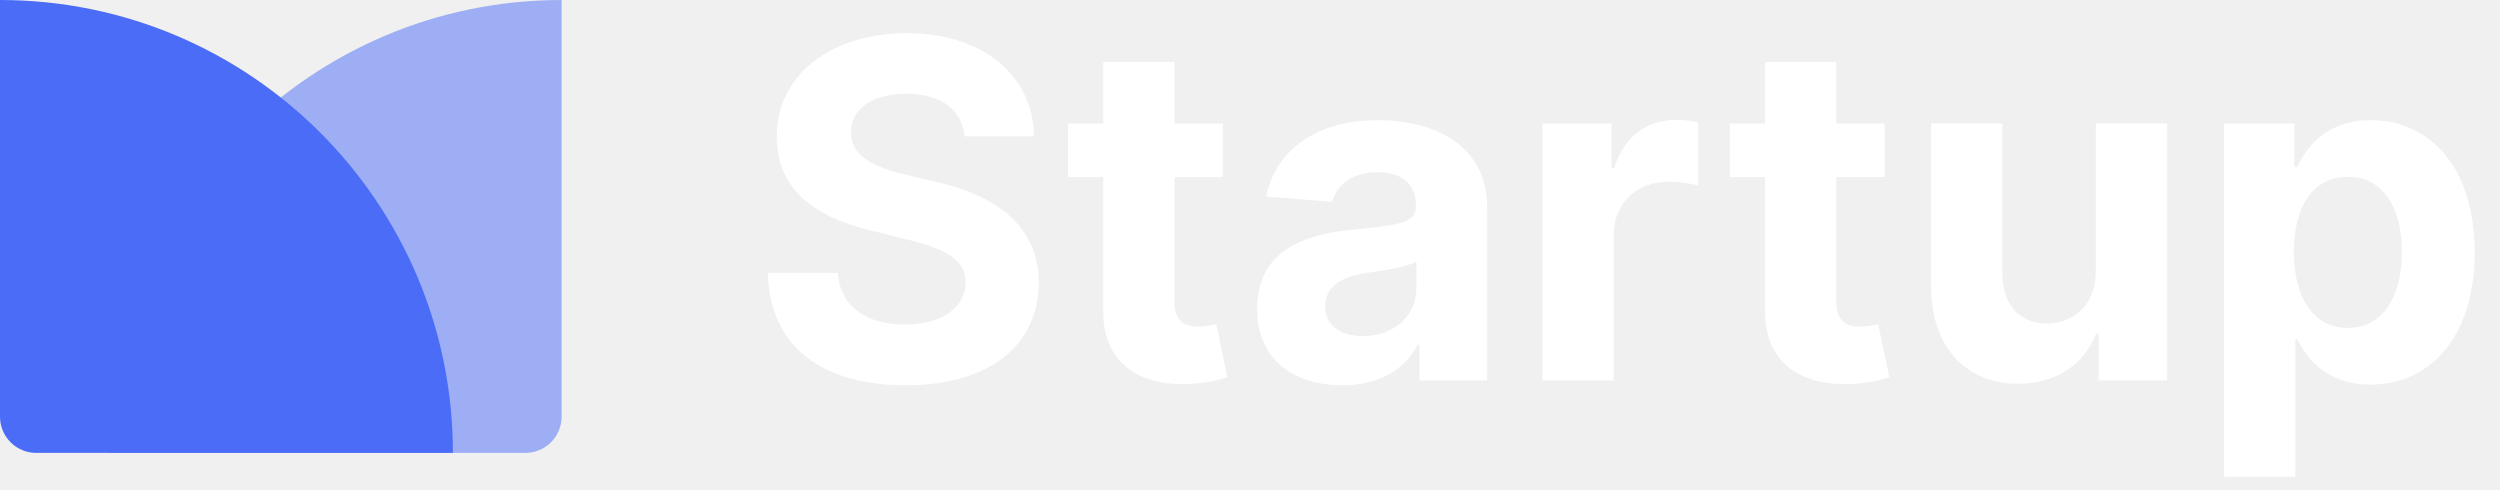
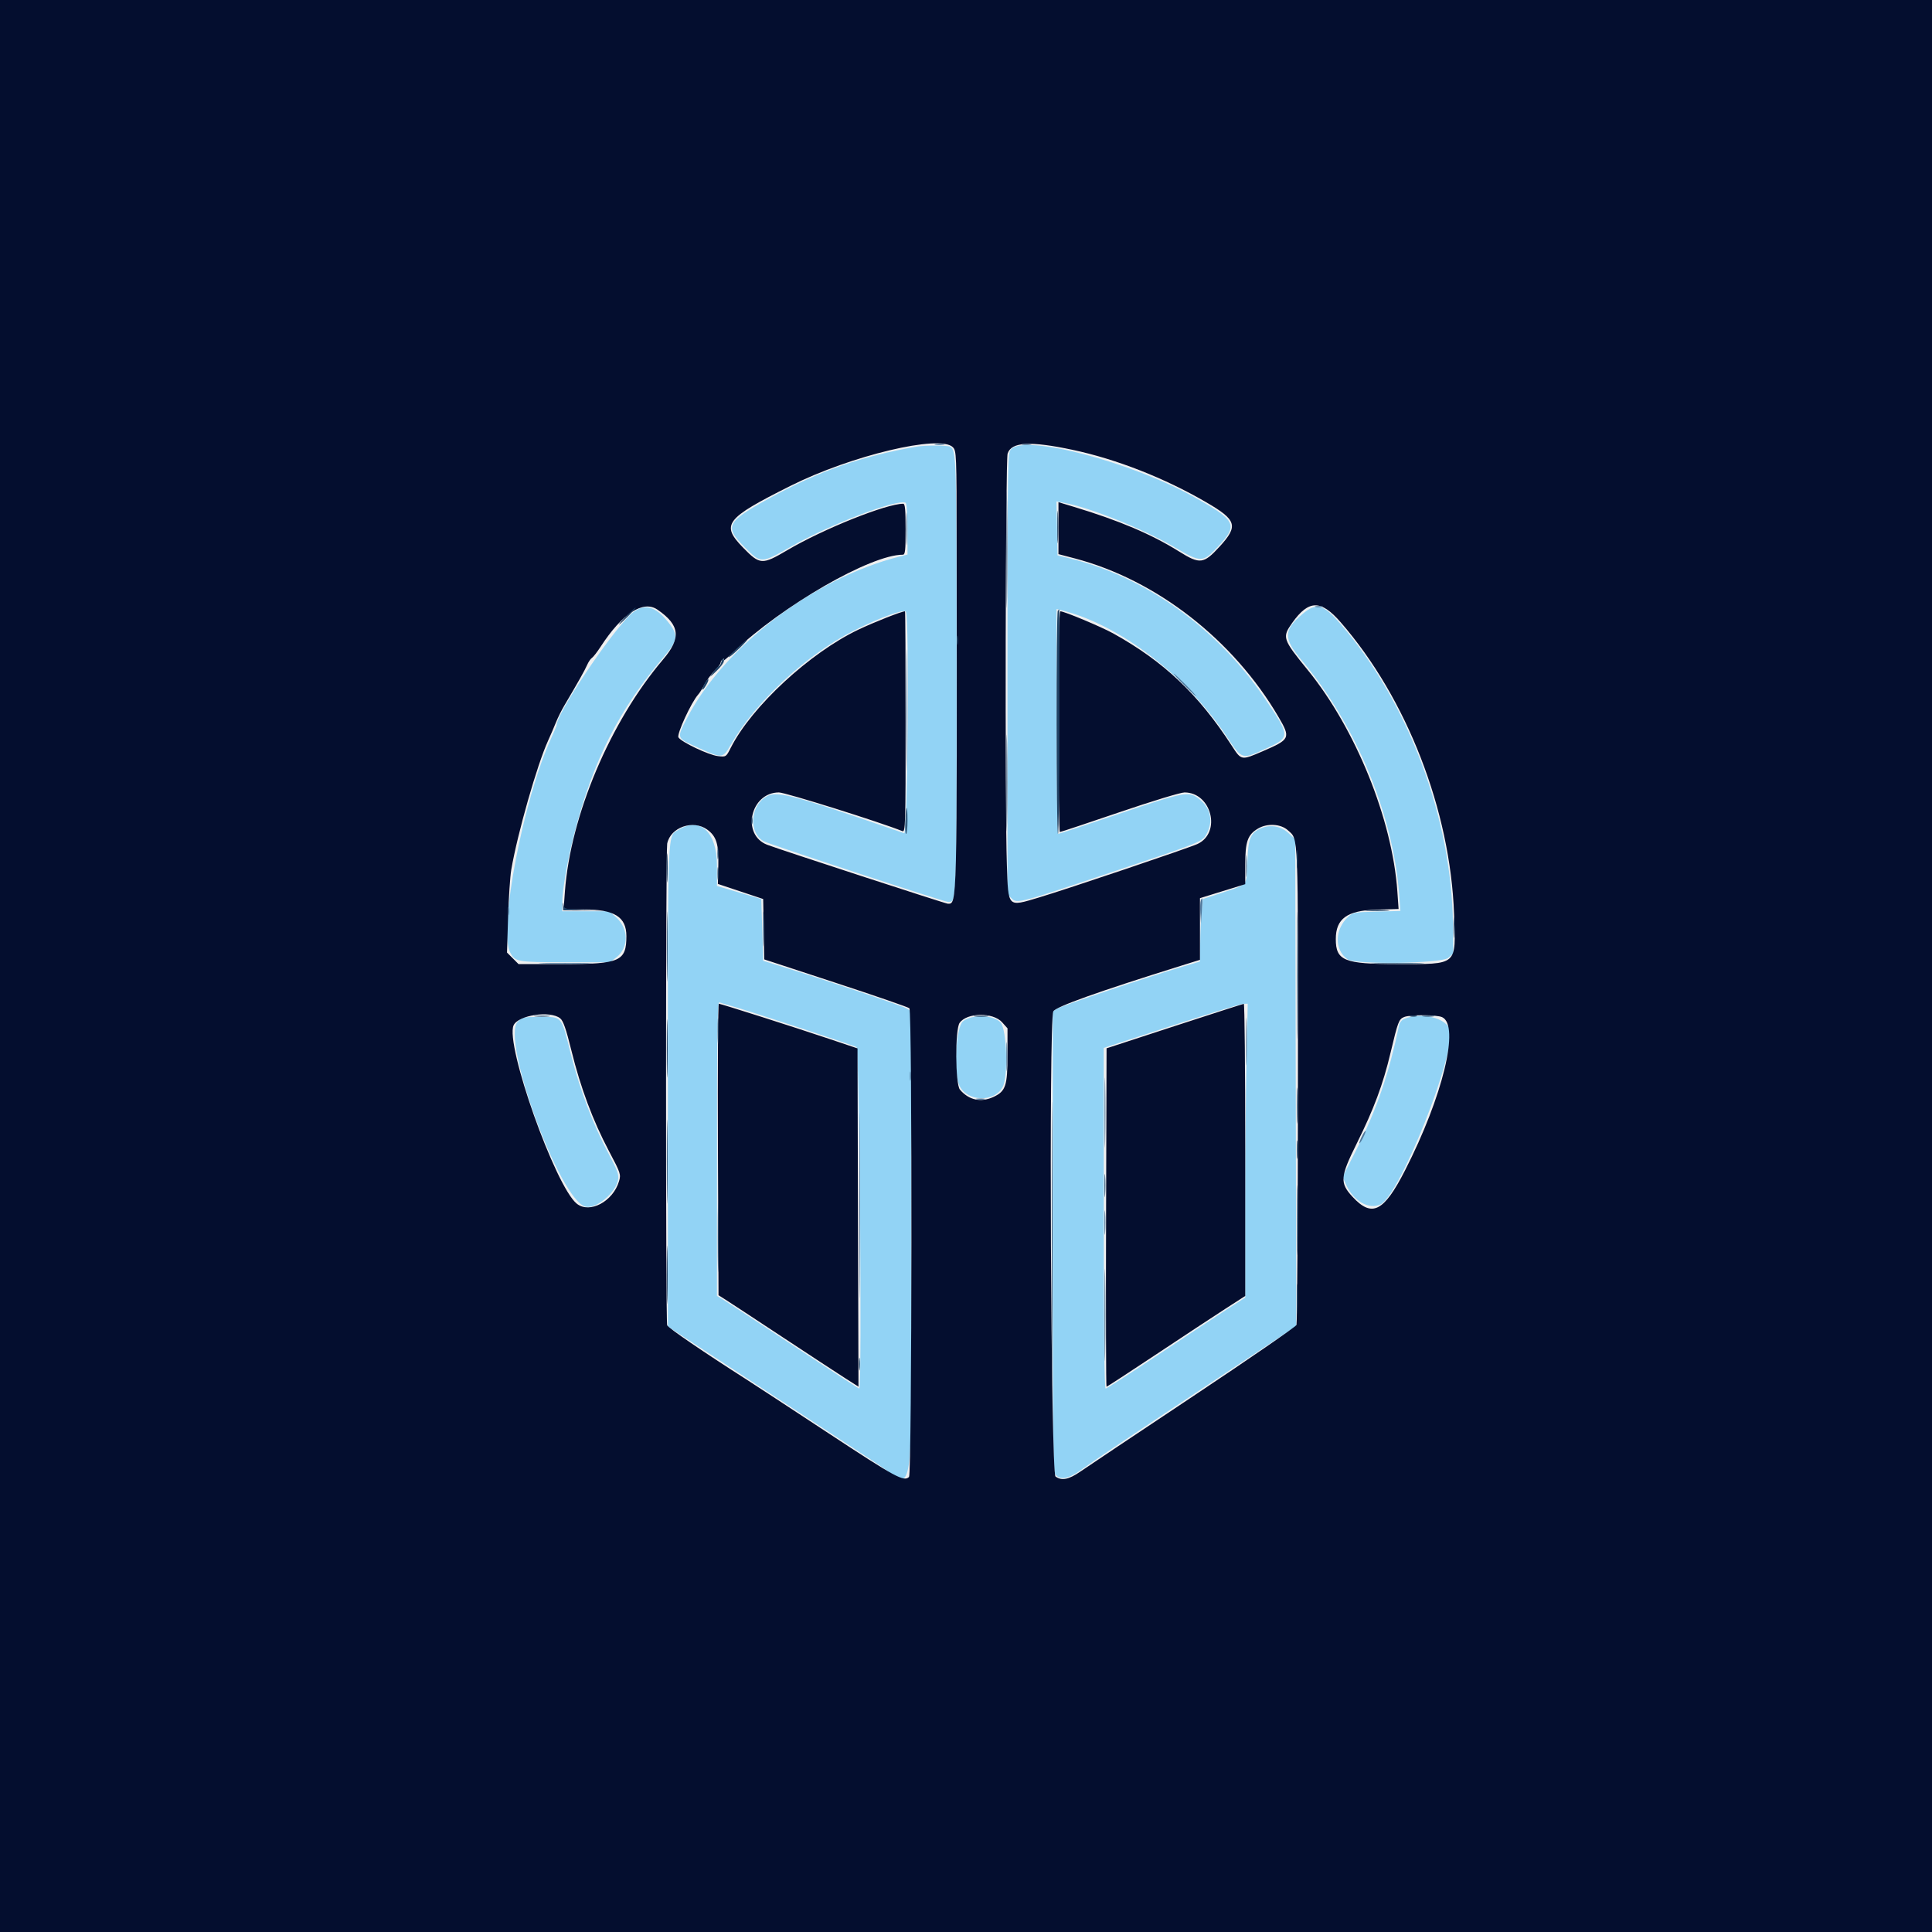
- <svg xmlns="http://www.w3.org/2000/svg" fill="none" height="27" viewBox="0 0 138 27" width="138">
-   <path d="m53.248 7.529h3.832c-.055-3.37-2.825-5.697-7.035-5.697-4.146 0-7.183 2.29-7.165 5.724-.009 2.788 1.957 4.386 5.152 5.152l2.059.517c2.059.498 3.204 1.089 3.213 2.364-.009 1.385-1.32 2.327-3.352 2.327-2.077 0-3.573-.96-3.702-2.853h-3.869c.102 4.09 3.028 6.205 7.617 6.205 4.616 0 7.331-2.207 7.34-5.669-.009-3.148-2.382-4.82-5.669-5.558l-1.699-.406c-1.643-.379-3.019-.988-2.991-2.345 0-1.219 1.08-2.114 3.038-2.114 1.911 0 3.084.868 3.232 2.354zm14.249-.711h-2.668v-3.398h-3.933v3.398h-1.939v2.955h1.939v7.386c-.018 2.779 1.874 4.155 4.727 4.035 1.016-.037 1.736-.24 2.133-.369l-.619-2.927c-.194.037-.609.129-.979.129-.785 0-1.329-.295-1.329-1.385v-6.869h2.668zm6.606 14.45c2.096 0 3.453-.914 4.146-2.234h.111v1.967h3.73v-9.565c0-3.379-2.862-4.801-6.02-4.801-3.398 0-5.632 1.625-6.177 4.21l3.638.295c.268-.942 1.108-1.634 2.521-1.634 1.339 0 2.105.674 2.105 1.837v.055c0 .914-.97 1.034-3.435 1.274-2.807.259-5.327 1.2-5.327 4.367 0 2.807 2.003 4.229 4.709 4.229zm1.126-2.715c-1.21 0-2.077-.563-2.077-1.643 0-1.108.914-1.653 2.299-1.847.859-.12 2.262-.323 2.733-.637v1.505c0 1.486-1.228 2.622-2.955 2.622zm9.912 2.447h3.933v-8.023c0-1.745 1.274-2.945 3.01-2.945.545 0 1.293.092 1.662.212v-3.49c-.351-.083-.84-.138-1.237-.138-1.588 0-2.89.923-3.407 2.678h-.148v-2.474h-3.813zm18.893-14.182h-2.668v-3.398h-3.934v3.398h-1.939v2.955h1.939v7.386c-.018 2.779 1.874 4.155 4.728 4.035 1.015-.037 1.735-.24 2.132-.369l-.618-2.927c-.194.037-.61.129-.979.129-.785 0-1.329-.295-1.329-1.385v-6.869h2.668zm11.656 8.143c.01 1.902-1.292 2.899-2.705 2.899-1.486 0-2.447-1.043-2.456-2.715v-8.328h-3.933v9.03c.009 3.315 1.948 5.337 4.801 5.337 2.133 0 3.666-1.099 4.303-2.761h.147v2.576h3.777v-14.182h-3.934zm7.08 11.357h3.933v-7.59h.12c.545 1.182 1.736 2.502 4.026 2.502 3.231 0 5.752-2.558 5.752-7.303 0-4.875-2.632-7.294-5.743-7.294-2.373 0-3.509 1.413-4.035 2.567h-.175v-2.382h-3.878zm3.85-12.409c0-2.53 1.071-4.146 2.982-4.146 1.948 0 2.982 1.69 2.982 4.146 0 2.474-1.052 4.192-2.982 4.192-1.893 0-2.982-1.662-2.982-4.192z" fill="#fff" />
-   <g fill="#4a6cf7">
-     <path d="m0 0c13.807 0 25 11.193 25 25h-23c-1.105 0-2-.895-2-2z" />
-     <path d="m6 25c0-13.807 11.193-25 25-25v23c0 1.105-.895 2-2 2z" opacity=".5" />
+ <svg xmlns="http://www.w3.org/2000/svg" id="svg" version="1.1" width="400" height="400" viewBox="0, 0, 400,400">
+   <g id="svgg">
+     <path id="path0" d="M189.844 92.462 C 178.444 94.430,169.581 97.531,159.378 103.123 C 150.325 108.085,149.870 108.989,154.230 113.349 C 157.584 116.703,157.540 116.704,163.903 113.087 C 172.007 108.480,185.985 103.165,187.514 104.110 C 187.725 104.241,187.891 106.640,187.891 109.578 L 187.891 114.814 186.230 115.231 C 168.534 119.685,149.843 133.913,142.210 148.739 C 140.090 152.855,140.059 152.756,144.043 154.572 C 149.636 157.121,149.620 157.122,151.354 154.102 C 156.395 145.322,167.022 135.474,176.734 130.583 C 182.104 127.878,187.173 126.036,187.561 126.647 C 188.295 127.805,187.949 172.767,187.207 172.512 C 162.635 164.060,160.579 163.543,158.225 165.219 C 155.214 167.363,155.160 172.590,158.132 174.181 C 159.266 174.788,195.506 186.719,196.215 186.719 C 198.105 186.719,198.047 188.215,198.047 139.731 C 198.047 94.125,198.025 93.359,196.719 92.486 C 196.270 92.187,191.536 92.170,189.844 92.462 M209.375 92.969 C 208.603 93.741,208.594 94.271,208.594 139.453 L 208.594 185.156 209.412 185.974 C 210.566 187.128,210.714 187.090,230.078 180.600 C 249.172 174.200,248.961 174.286,249.861 172.552 C 251.240 169.896,250.613 167.211,248.180 165.356 C 246.089 163.761,245.282 163.916,231.664 168.511 C 224.910 170.791,219.241 172.656,219.067 172.656 C 218.893 172.656,218.750 162.178,218.750 149.372 L 218.750 126.087 219.824 126.354 C 231.750 129.319,245.489 139.790,253.846 152.283 C 257.309 157.460,256.936 157.355,262.598 154.740 C 267.157 152.634,267.129 152.317,261.681 144.336 C 251.934 130.055,237.235 119.518,221.680 115.661 L 218.945 114.983 218.837 109.399 L 218.728 103.815 220.204 104.077 C 225.604 105.037,236.898 109.578,243.301 113.364 C 248.636 116.519,249.050 116.510,252.172 113.166 C 256.390 108.647,255.998 107.830,247.266 102.937 C 234.339 95.694,212.417 89.927,209.375 92.969 M130.542 127.246 C 126.221 131.318,115.234 147.761,115.234 150.155 C 115.234 150.284,114.731 151.488,114.116 152.831 C 108.356 165.414,103.173 192.448,105.616 197.172 C 106.635 199.144,107.054 199.219,117.027 199.219 L 126.293 199.219 127.588 198.232 C 130.229 196.217,130.197 192.230,127.521 189.880 L 126.145 188.672 121.275 188.672 L 116.406 188.672 116.409 187.012 C 116.412 184.248,117.454 178.236,118.918 172.532 C 122.786 157.460,128.202 146.802,137.575 135.818 C 140.490 132.401,140.534 131.359,137.891 128.271 C 135.325 125.275,132.981 124.948,130.542 127.246 M269.588 127.190 C 265.686 130.530,265.680 132.189,269.554 136.769 C 280.605 149.836,288.411 168.565,289.666 185.026 L 289.939 188.606 285.039 188.737 C 280.441 188.859,280.074 188.927,279.095 189.844 C 276.293 192.465,276.243 196.684,278.991 198.609 C 280.612 199.745,298.465 199.494,299.834 198.316 L 300.883 197.414 300.815 191.383 C 300.569 169.421,291.552 145.331,277.541 129.199 C 273.910 125.019,272.531 124.671,269.588 127.190 M140.530 171.779 C 138.153 173.253,138.281 170.229,138.281 224.781 L 138.281 274.640 145.801 279.568 C 149.937 282.279,158.682 288.007,165.234 292.297 C 171.787 296.587,179.239 301.481,181.795 303.174 C 189.523 308.290,188.696 313.871,188.654 256.926 L 188.620 209.359 187.767 208.819 C 186.959 208.308,170.974 202.933,162.109 200.193 L 158.008 198.925 157.813 192.533 L 157.617 186.141 153.027 184.785 L 148.438 183.429 148.432 179.117 C 148.423 172.273,144.944 169.042,140.530 171.779 M261.133 171.466 C 258.926 172.379,258.407 173.610,258.270 178.253 C 258.116 183.455,258.420 183.063,253.210 184.770 L 249.023 186.142 248.779 188.872 C 248.645 190.373,248.513 193.284,248.486 195.341 L 248.438 199.079 244.824 200.145 C 238.168 202.108,219.737 208.275,218.848 208.837 L 217.969 209.393 217.969 256.966 C 217.969 296.433,218.059 304.662,218.499 305.264 C 219.398 306.493,221.260 306.179,223.749 304.378 C 226.517 302.376,233.798 297.491,253.227 284.602 L 268.368 274.557 268.266 224.163 L 268.164 173.768 266.705 172.431 C 265.190 171.043,263.052 170.673,261.133 171.466 M151.758 208.370 C 155.688 209.483,176.719 216.409,177.344 216.796 C 177.946 217.169,178.504 287.500,177.906 287.500 C 177.774 287.500,171.749 283.583,164.517 278.795 C 157.284 274.008,150.708 269.687,149.902 269.193 L 148.438 268.296 148.438 237.817 C 148.438 213.596,148.538 207.376,148.926 207.522 C 149.194 207.624,150.469 208.005,151.758 208.370 M258.071 219.595 C 257.929 226.075,257.813 239.764,257.813 250.014 L 257.813 268.651 254.004 271.109 C 251.909 272.460,245.494 276.701,239.749 280.533 C 234.003 284.365,229.125 287.500,228.909 287.500 C 228.648 287.500,228.516 275.644,228.516 252.229 L 228.516 216.958 242.480 212.406 C 250.161 209.902,256.869 207.844,257.387 207.833 L 258.329 207.813 258.071 219.595 M107.209 211.506 C 103.656 215.059,115.879 248.482,121.223 249.823 C 123.378 250.364,127.452 247.017,127.965 244.285 C 128.167 243.210,127.843 242.311,126.029 238.915 C 122.789 232.847,120.037 225.600,118.199 218.297 C 116.155 210.177,116.458 210.547,111.848 210.547 C 108.461 210.547,108.091 210.623,107.209 211.506 M199.338 211.489 C 197.905 212.722,197.414 222.182,198.649 224.783 C 200.237 228.131,205.923 228.276,207.611 225.013 C 208.748 222.814,208.446 213.239,207.192 211.749 C 205.799 210.093,201.141 209.939,199.338 211.489 M290.734 210.945 C 290.257 211.137,289.783 211.697,289.680 212.190 C 287.570 222.282,285.088 229.556,280.957 237.757 L 277.974 243.678 278.710 245.310 C 280.239 248.701,283.465 250.519,285.848 249.332 C 289.839 247.345,301.407 218.253,300.183 213.281 C 299.566 210.778,294.353 209.489,290.734 210.945 " stroke="none" fill="#92d3f5" fill-rule="evenodd" />
+     <path id="path1" d="M0.000 200.000 L 0.000 400.000 200.000 400.000 L 400.000 400.000 400.000 200.000 L 400.000 0.000 200.000 0.000 L 0.000 0.000 0.000 200.000 M197.266 92.578 C 198.025 93.337,198.047 93.894,198.067 112.402 C 198.147 188.148,198.172 187.109,196.244 187.109 C 195.795 187.109,161.681 175.976,158.863 174.910 C 153.408 172.846,155.348 164.069,161.261 164.064 C 162.605 164.063,182.234 170.213,186.816 172.072 C 187.463 172.334,187.500 171.104,187.500 149.456 C 187.500 136.865,187.443 126.563,187.373 126.563 C 186.689 126.563,180.999 128.803,177.734 130.357 C 167.643 135.162,155.627 146.280,151.303 154.814 C 150.332 156.731,150.325 156.735,148.658 156.547 C 146.725 156.329,141.033 153.632,140.463 152.664 C 140.078 152.008,143.102 145.436,144.531 143.825 C 144.854 143.461,145.381 142.639,145.703 141.998 C 146.285 140.839,147.225 139.583,148.535 138.214 C 148.911 137.821,149.219 137.335,149.219 137.132 C 149.219 136.930,149.422 136.639,149.670 136.486 C 149.973 136.299,150.014 136.381,149.794 136.735 C 149.615 137.026,150.511 136.275,151.785 135.066 C 162.048 125.332,180.270 114.844,186.919 114.844 C 187.405 114.844,187.500 113.979,187.500 109.570 C 187.500 105.567,187.380 104.297,187.004 104.297 C 183.469 104.297,170.471 109.506,162.971 113.929 C 157.793 116.983,157.328 116.956,153.868 113.406 C 149.189 108.605,150.141 107.360,163.654 100.592 C 176.210 94.303,194.605 89.918,197.266 92.578 M222.077 93.134 C 231.148 95.061,241.096 98.964,249.725 103.981 C 256.071 107.670,256.435 108.881,252.490 113.189 C 249.203 116.778,248.421 116.872,244.131 114.191 C 238.413 110.618,231.738 107.782,222.363 104.945 L 219.141 103.970 219.141 109.347 L 219.141 114.725 222.559 115.623 C 239.387 120.041,255.350 132.464,264.680 148.402 C 267.260 152.809,267.139 153.076,261.442 155.534 C 256.961 157.467,257.022 157.478,255.026 154.399 C 248.103 143.718,240.976 136.967,230.469 131.139 C 228.004 129.772,220.338 126.563,219.537 126.563 C 219.273 126.563,219.141 134.211,219.141 149.414 C 219.141 161.982,219.272 172.265,219.434 172.263 C 219.595 172.262,225.144 170.416,231.766 168.162 C 238.492 165.872,244.440 164.063,245.243 164.064 C 250.825 164.070,252.928 172.378,247.943 174.732 C 246.253 175.530,220.931 184.079,215.125 185.811 C 208.533 187.778,208.774 188.024,208.462 179.031 C 208.049 167.140,208.179 95.248,208.615 93.902 C 209.397 91.490,213.293 91.267,222.077 93.134 M136.109 126.212 C 140.779 129.422,141.084 132.069,137.296 136.523 C 126.339 149.406,118.116 168.850,116.959 184.608 L 116.690 188.281 120.857 188.281 C 127.203 188.281,129.688 189.834,129.688 193.799 C 129.688 199.023,128.380 199.606,116.669 199.608 L 107.362 199.609 106.166 198.413 L 104.970 197.217 105.193 189.917 C 105.316 185.902,105.611 181.475,105.849 180.078 C 107.124 172.601,111.217 158.261,113.486 153.320 C 113.979 152.246,114.698 150.576,115.083 149.609 C 115.468 148.643,116.251 147.061,116.823 146.094 C 119.712 141.206,121.089 138.758,121.548 137.695 C 121.826 137.051,122.278 136.383,122.551 136.211 C 122.824 136.039,123.644 134.984,124.371 133.867 C 128.838 127.010,133.163 124.189,136.109 126.212 M277.550 128.809 C 291.250 144.535,300.291 167.801,301.052 189.291 C 301.433 200.039,301.926 199.608,289.258 199.602 C 278.278 199.597,276.563 198.898,276.563 194.429 C 276.563 190.207,278.877 188.519,284.918 188.336 L 289.562 188.196 289.305 184.535 C 288.257 169.623,280.678 150.906,270.755 138.722 C 265.534 132.311,265.414 131.946,267.546 128.952 C 270.958 124.160,273.468 124.124,277.550 128.809 M146.431 171.762 C 148.323 173.148,148.824 174.751,148.724 179.091 L 148.633 183.008 153.320 184.570 L 158.008 186.133 158.121 192.383 L 158.234 198.633 173.061 203.495 C 181.216 206.169,188.064 208.533,188.280 208.749 C 188.891 209.360,188.815 305.169,188.203 305.781 C 187.155 306.830,185.455 305.909,171.589 296.777 C 163.678 291.567,155.980 286.522,154.481 285.566 C 145.646 279.925,138.338 274.930,138.130 274.388 C 137.815 273.567,137.818 176.240,138.134 174.664 C 138.812 171.272,143.517 169.627,146.431 171.762 M266.665 171.917 C 268.854 173.935,268.752 171.336,268.723 224.499 C 268.707 251.523,268.573 273.940,268.425 274.316 C 268.276 274.692,258.664 281.318,247.065 289.041 C 235.466 296.764,224.948 303.795,223.691 304.666 C 221.283 306.335,219.808 306.629,218.532 305.696 C 217.572 304.994,217.127 211.250,218.075 209.387 C 218.554 208.446,227.393 205.289,244.434 199.973 L 248.438 198.724 248.438 192.339 L 248.438 185.955 253.125 184.506 L 257.813 183.058 257.813 178.990 C 257.813 174.219,258.309 172.822,260.460 171.541 C 262.384 170.395,265.200 170.566,266.665 171.917 M148.642 237.988 L 148.764 268.164 150.261 269.113 C 151.084 269.635,156.328 273.080,161.914 276.770 C 167.500 280.460,173.346 284.292,174.904 285.287 L 177.739 287.096 177.639 252.078 L 177.539 217.061 171.875 215.155 C 164.680 212.735,149.228 207.813,148.826 207.813 C 148.658 207.813,148.575 221.392,148.642 237.988 M243.164 212.452 L 229.102 217.045 229.002 252.077 C 228.947 271.345,228.989 287.109,229.096 287.109 C 229.203 287.109,233.853 284.077,239.428 280.371 C 245.004 276.665,251.421 272.436,253.689 270.973 L 257.813 268.314 257.813 238.063 C 257.813 221.425,257.681 207.823,257.520 207.836 C 257.358 207.849,250.898 209.926,243.164 212.452 M115.988 210.840 C 116.620 211.354,117.199 213.025,118.323 217.578 C 120.199 225.181,122.752 232.015,126.042 238.245 C 128.523 242.942,128.588 243.139,128.151 244.599 C 126.904 248.762,122.095 251.320,119.442 249.232 C 115.006 245.743,104.536 216.224,106.334 212.277 C 107.295 210.168,113.945 209.178,115.988 210.840 M207.468 211.643 L 208.594 212.903 208.592 218.463 C 208.591 224.777,208.216 225.911,205.749 227.082 C 203.127 228.326,200.597 227.790,198.743 225.598 C 197.777 224.455,197.721 213.140,198.675 211.778 C 200.179 209.630,205.595 209.546,207.468 211.643 M298.572 210.590 C 302.294 212.286,298.742 226.974,290.899 242.312 C 286.498 250.920,284.062 252.147,280.028 247.789 C 277.358 244.904,277.453 243.681,280.882 236.783 C 284.428 229.648,286.346 224.503,287.899 217.956 C 289.436 211.480,289.618 211.003,290.719 210.560 C 291.978 210.054,297.442 210.075,298.572 210.590 " stroke="none" fill="#040e2f" fill-rule="evenodd" />
+     <path id="path2" d="M193.652 92.073 C 194.136 92.166,194.927 92.166,195.410 92.073 C 195.894 91.979,195.498 91.903,194.531 91.903 C 193.564 91.903,193.169 91.979,193.652 92.073 M211.621 92.073 C 212.104 92.166,212.896 92.166,213.379 92.073 C 213.862 91.979,213.467 91.903,212.500 91.903 C 211.533 91.903,211.138 91.979,211.621 92.073 M187.654 109.570 C 187.655 112.578,187.716 113.757,187.790 112.190 C 187.865 110.623,187.864 108.162,187.789 106.721 C 187.714 105.280,187.654 106.563,187.654 109.570 M272.363 125.660 C 272.739 125.758,273.354 125.758,273.730 125.660 C 274.106 125.562,273.799 125.481,273.047 125.481 C 272.295 125.481,271.987 125.562,272.363 125.660 M187.682 147.070 C 187.682 158.242,187.732 162.756,187.793 157.102 C 187.854 151.447,187.854 142.306,187.793 136.789 C 187.732 131.272,187.682 135.898,187.682 147.070 M245.117 141.797 C 246.393 143.086,247.524 144.141,247.632 144.141 C 247.739 144.141,246.783 143.086,245.508 141.797 C 244.232 140.508,243.101 139.453,242.993 139.453 C 242.886 139.453,243.842 140.508,245.117 141.797 M257.953 179.297 C 257.953 181.338,258.019 182.173,258.100 181.152 C 258.180 180.132,258.180 178.462,258.100 177.441 C 258.019 176.421,257.953 177.256,257.953 179.297 M248.598 186.472 C 248.485 186.767,248.450 187.953,248.519 189.109 L 248.646 191.211 248.835 188.573 C 249.025 185.919,248.976 185.488,248.598 186.472 M157.969 192.383 C 157.969 195.605,158.030 196.872,158.103 195.197 C 158.177 193.522,158.176 190.885,158.102 189.338 C 158.028 187.790,157.968 189.160,157.969 192.383 M105.169 188.672 C 105.169 189.424,105.249 189.731,105.347 189.355 C 105.446 188.979,105.446 188.364,105.347 187.988 C 105.249 187.612,105.169 187.920,105.169 188.672 M300.920 191.992 C 300.919 193.926,300.985 194.766,301.067 193.859 C 301.149 192.953,301.150 191.371,301.069 190.344 C 300.988 189.317,300.921 190.059,300.920 191.992 M112.620 199.511 C 115.156 199.579,119.199 199.579,121.604 199.510 C 124.009 199.442,121.934 199.386,116.992 199.386 C 112.051 199.387,110.083 199.443,112.620 199.511 M257.977 215.625 C 257.977 220.029,258.034 221.831,258.104 219.629 C 258.173 217.427,258.173 213.823,258.104 211.621 C 258.034 209.419,257.977 211.221,257.977 215.625 M208.354 218.750 C 208.354 221.436,208.416 222.534,208.492 221.191 C 208.569 219.849,208.569 217.651,208.492 216.309 C 208.416 214.966,208.354 216.064,208.354 218.750 M177.920 249.609 C 177.920 266.689,177.969 273.677,178.027 265.137 C 178.086 256.597,178.086 242.622,178.027 234.082 C 177.969 225.542,177.920 232.529,177.920 249.609 M228.689 230.273 C 228.689 236.719,228.742 239.410,228.808 236.255 C 228.873 233.099,228.873 227.826,228.808 224.536 C 228.743 221.246,228.689 223.828,228.689 230.273 M188.380 222.852 C 188.384 223.711,188.464 224.017,188.558 223.531 C 188.651 223.045,188.647 222.342,188.550 221.968 C 188.452 221.595,188.375 221.992,188.380 222.852 M202.251 227.620 C 202.737 227.713,203.440 227.710,203.813 227.612 C 204.187 227.514,203.789 227.438,202.930 227.442 C 202.070 227.447,201.765 227.527,202.251 227.620 M281.912 235.356 C 281.555 236.106,281.343 236.719,281.442 236.719 C 281.709 236.719,282.895 234.327,282.716 234.148 C 282.631 234.064,282.270 234.607,281.912 235.356 M228.660 253.125 C 228.660 255.381,228.725 256.304,228.804 255.176 C 228.883 254.048,228.883 252.202,228.804 251.074 C 228.725 249.946,228.660 250.869,228.660 253.125 " stroke="none" fill="#50799d" fill-rule="evenodd" />
+     <path id="path3" d="M187.434 169.923 C 187.363 171.427,187.437 172.658,187.598 172.657 C 187.759 172.657,187.891 171.426,187.891 169.922 C 187.891 166.390,187.602 166.391,187.434 169.923 M268.542 201.953 C 268.542 213.662,268.591 218.452,268.652 212.598 C 268.713 206.743,268.713 197.163,268.652 191.309 C 268.591 185.454,268.542 190.244,268.542 201.953 M138.064 195.898 C 138.064 202.344,138.117 205.035,138.183 201.880 C 138.248 198.724,138.248 193.451,138.183 190.161 C 138.118 186.871,138.064 189.453,138.064 195.898 M284.885 199.511 C 287.422 199.579,291.465 199.579,293.870 199.510 C 296.275 199.442,294.199 199.386,289.258 199.386 C 284.316 199.387,282.349 199.443,284.885 199.511 M110.831 210.438 C 111.525 210.524,112.755 210.526,113.566 210.441 C 114.376 210.357,113.809 210.286,112.305 210.284 C 110.801 210.283,110.138 210.352,110.831 210.438 M294.629 210.436 C 295.220 210.526,296.187 210.526,296.777 210.436 C 297.368 210.347,296.885 210.273,295.703 210.273 C 294.521 210.273,294.038 210.347,294.629 210.436 M138.067 240.430 C 138.067 248.164,138.119 251.383,138.183 247.584 C 138.247 243.784,138.247 237.456,138.183 233.521 C 138.119 229.587,138.067 232.695,138.067 240.430 M268.532 252.539 C 268.532 258.984,268.586 261.676,268.651 258.520 C 268.717 255.365,268.717 250.091,268.652 246.801 C 268.586 243.512,268.533 246.094,268.532 252.539 M228.658 245.508 C 228.659 247.656,228.725 248.485,228.804 247.350 C 228.883 246.215,228.882 244.457,228.802 243.444 C 228.722 242.431,228.657 243.359,228.658 245.508 M228.693 272.266 C 228.693 280.752,228.745 284.224,228.808 279.980 C 228.871 275.737,228.871 268.794,228.808 264.551 C 228.745 260.308,228.693 263.779,228.693 272.266 M177.851 282.422 C 177.851 283.604,177.925 284.087,178.014 283.496 C 178.104 282.905,178.104 281.938,178.014 281.348 C 177.925 280.757,177.851 281.240,177.851 282.422 " stroke="none" fill="#365e80" fill-rule="evenodd" />
+     <path id="path4" d="M208.384 113.867 C 208.384 124.609,208.435 128.948,208.496 123.508 C 208.557 118.068,208.557 109.279,208.496 103.977 C 208.434 98.674,208.384 103.125,208.384 113.867 M218.904 109.180 C 218.905 112.188,218.966 113.366,219.040 111.799 C 219.115 110.232,219.114 107.771,219.039 106.331 C 218.964 104.890,218.904 106.172,218.904 109.180 M129.688 127.539 C 128.739 128.506,128.050 129.297,128.158 129.297 C 128.265 129.297,129.129 128.506,130.078 127.539 C 131.027 126.572,131.715 125.781,131.608 125.781 C 131.501 125.781,130.636 126.572,129.688 127.539 M219.010 126.432 C 218.649 126.794,218.681 172.656,219.043 172.656 C 219.204 172.656,219.336 162.197,219.336 149.414 C 219.336 136.631,219.321 126.172,219.303 126.172 C 219.285 126.172,219.154 126.289,219.010 126.432 M198.145 132.617 C 198.150 133.477,198.230 133.782,198.323 133.296 C 198.417 132.810,198.413 132.107,198.315 131.734 C 198.217 131.360,198.141 131.758,198.145 132.617 M152.344 134.455 C 151.162 135.557,150.547 136.268,150.977 136.034 C 151.728 135.625,155.032 132.406,154.669 132.437 C 154.572 132.445,153.525 133.353,152.344 134.455 M149.332 137.109 C 149.220 137.539,149.005 137.891,148.856 137.891 C 148.707 137.891,148.175 138.462,147.674 139.160 C 146.784 140.400,146.799 140.396,148.316 138.949 C 149.171 138.135,149.870 137.212,149.870 136.898 C 149.870 136.079,149.571 136.196,149.332 137.109 M145.805 141.674 C 145.134 143.119,145.405 143.189,146.234 141.785 C 146.611 141.147,146.777 140.626,146.604 140.628 C 146.431 140.630,146.071 141.100,145.805 141.674 M208.382 162.109 C 208.382 171.025,208.433 174.673,208.496 170.215 C 208.558 165.757,208.558 158.462,208.496 154.004 C 208.433 149.546,208.382 153.193,208.382 162.109 M155.559 169.922 C 155.559 170.674,155.640 170.981,155.738 170.605 C 155.836 170.229,155.836 169.614,155.738 169.238 C 155.640 168.862,155.559 169.170,155.559 169.922 M138.041 179.688 C 138.041 182.373,138.104 183.472,138.180 182.129 C 138.256 180.786,138.256 178.589,138.180 177.246 C 138.104 175.903,138.041 177.002,138.041 179.688 M148.549 176.758 C 148.552 177.832,148.628 178.225,148.718 177.631 C 148.808 177.038,148.805 176.159,148.712 175.678 C 148.620 175.198,148.546 175.684,148.549 176.758 M268.493 177.930 C 268.495 179.648,268.563 180.303,268.646 179.384 C 268.728 178.465,268.727 177.059,268.643 176.259 C 268.559 175.459,268.492 176.211,268.493 177.930 M148.555 180.859 C 148.555 182.041,148.628 182.524,148.717 181.934 C 148.807 181.343,148.807 180.376,148.717 179.785 C 148.628 179.194,148.555 179.678,148.555 180.859 M116.538 187.500 L 116.602 188.477 120.898 188.496 L 125.195 188.515 121.022 188.386 C 117.078 188.263,116.838 188.208,116.661 187.390 C 116.501 186.648,116.483 186.664,116.538 187.500 M283.105 188.569 C 284.233 188.648,286.079 188.648,287.207 188.569 C 288.335 188.490,287.412 188.426,285.156 188.426 C 282.900 188.426,281.978 188.490,283.105 188.569 M138.060 216.992 C 138.060 222.363,138.115 224.615,138.182 221.995 C 138.250 219.376,138.250 214.982,138.183 212.230 C 138.115 209.478,138.060 211.621,138.060 216.992 M148.584 213.477 C 148.585 215.840,148.649 216.756,148.727 215.513 C 148.804 214.270,148.804 212.336,148.725 211.216 C 148.646 210.096,148.583 211.113,148.584 213.477 M201.855 210.439 C 202.554 210.525,203.696 210.525,204.395 210.439 C 205.093 210.352,204.521 210.281,203.125 210.281 C 201.729 210.281,201.157 210.352,201.855 210.439 M217.767 257.227 C 217.767 283.223,217.814 293.915,217.871 280.987 C 217.928 268.060,217.928 246.790,217.871 233.722 C 217.814 220.653,217.767 231.230,217.767 257.227 M291.895 210.426 C 292.271 210.524,292.886 210.524,293.262 210.426 C 293.638 210.327,293.330 210.247,292.578 210.247 C 291.826 210.247,291.519 210.327,291.895 210.426 M268.517 228.906 C 268.517 232.236,268.577 233.599,268.650 231.934 C 268.723 230.269,268.723 227.544,268.650 225.879 C 268.577 224.214,268.517 225.576,268.517 228.906 M268.493 238.086 C 268.495 239.805,268.563 240.459,268.646 239.540 C 268.728 238.622,268.727 237.215,268.643 236.415 C 268.559 235.615,268.492 236.367,268.493 238.086 M148.611 256.055 C 148.610 262.500,148.664 265.192,148.729 262.036 C 148.795 258.880,148.795 253.607,148.730 250.317 C 148.664 247.027,148.611 249.609,148.611 256.055 M138.060 263.867 C 138.060 269.238,138.115 271.490,138.182 268.870 C 138.250 266.251,138.250 261.857,138.183 259.105 C 138.115 256.353,138.060 258.496,138.060 263.867 M268.511 268.945 C 268.512 271.738,268.574 272.830,268.649 271.370 C 268.725 269.911,268.724 267.626,268.648 266.292 C 268.572 264.959,268.510 266.152,268.511 268.945 " stroke="none" fill="#204265" fill-rule="evenodd" />
  </g>
</svg>
